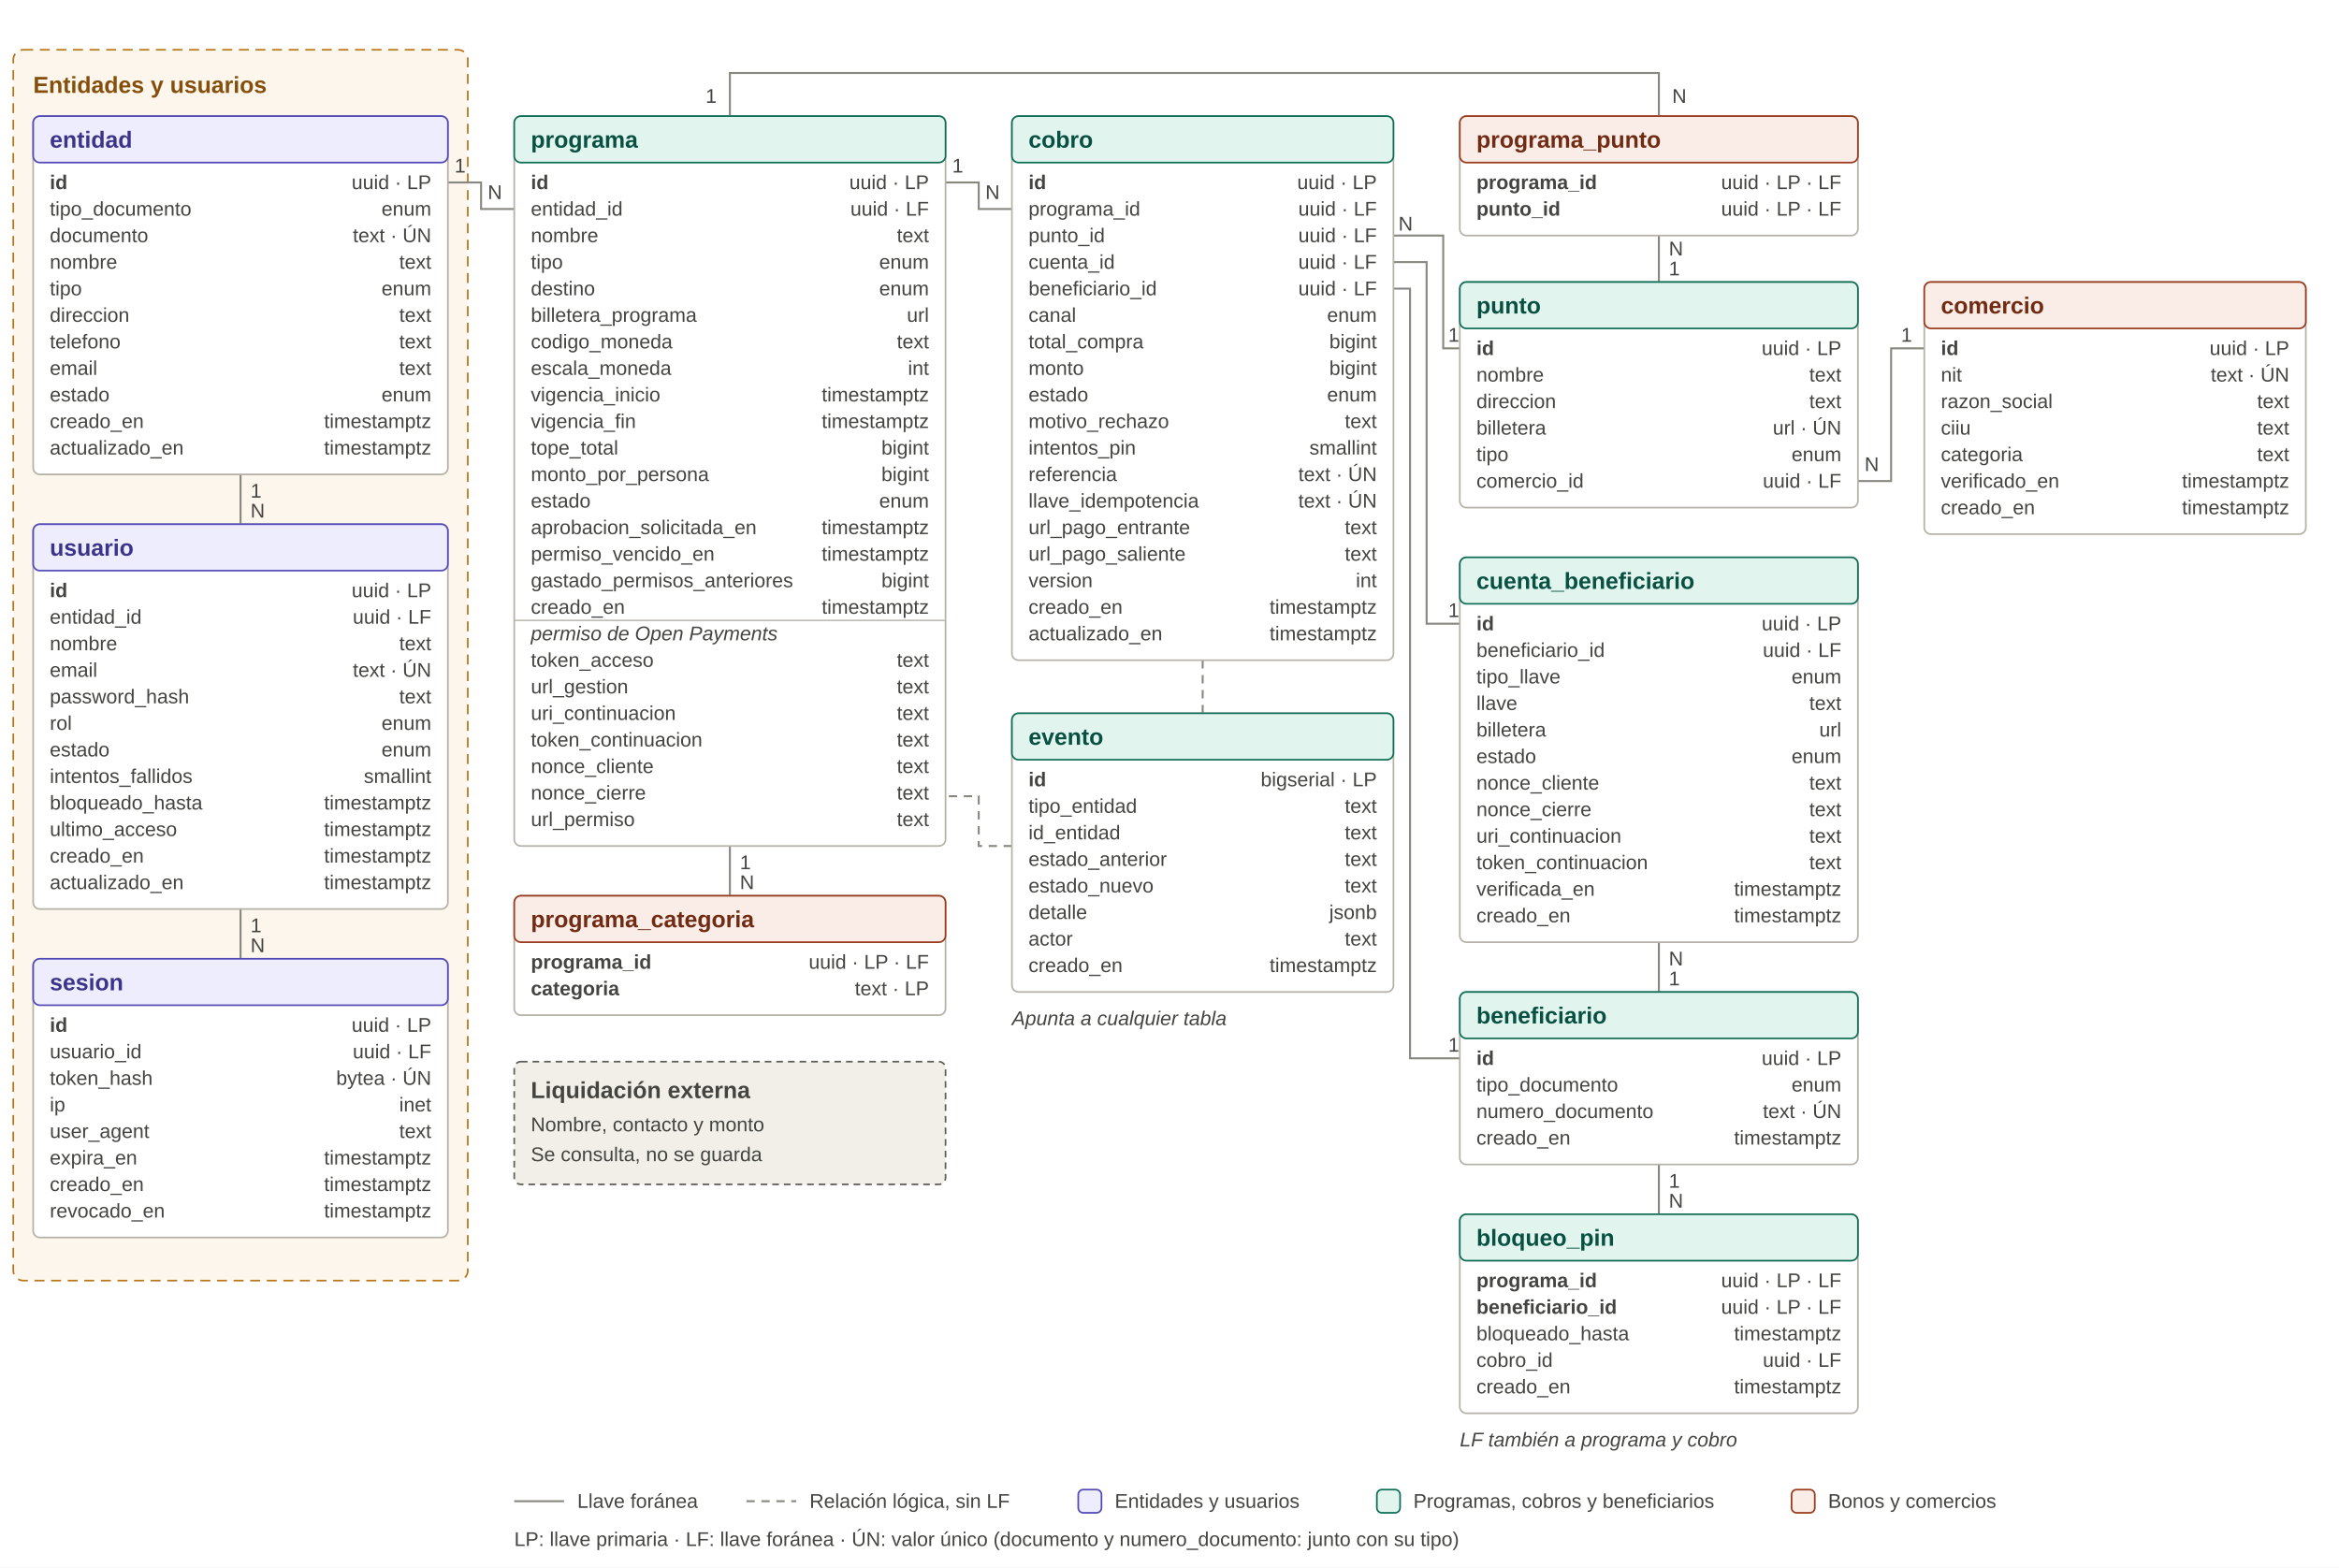
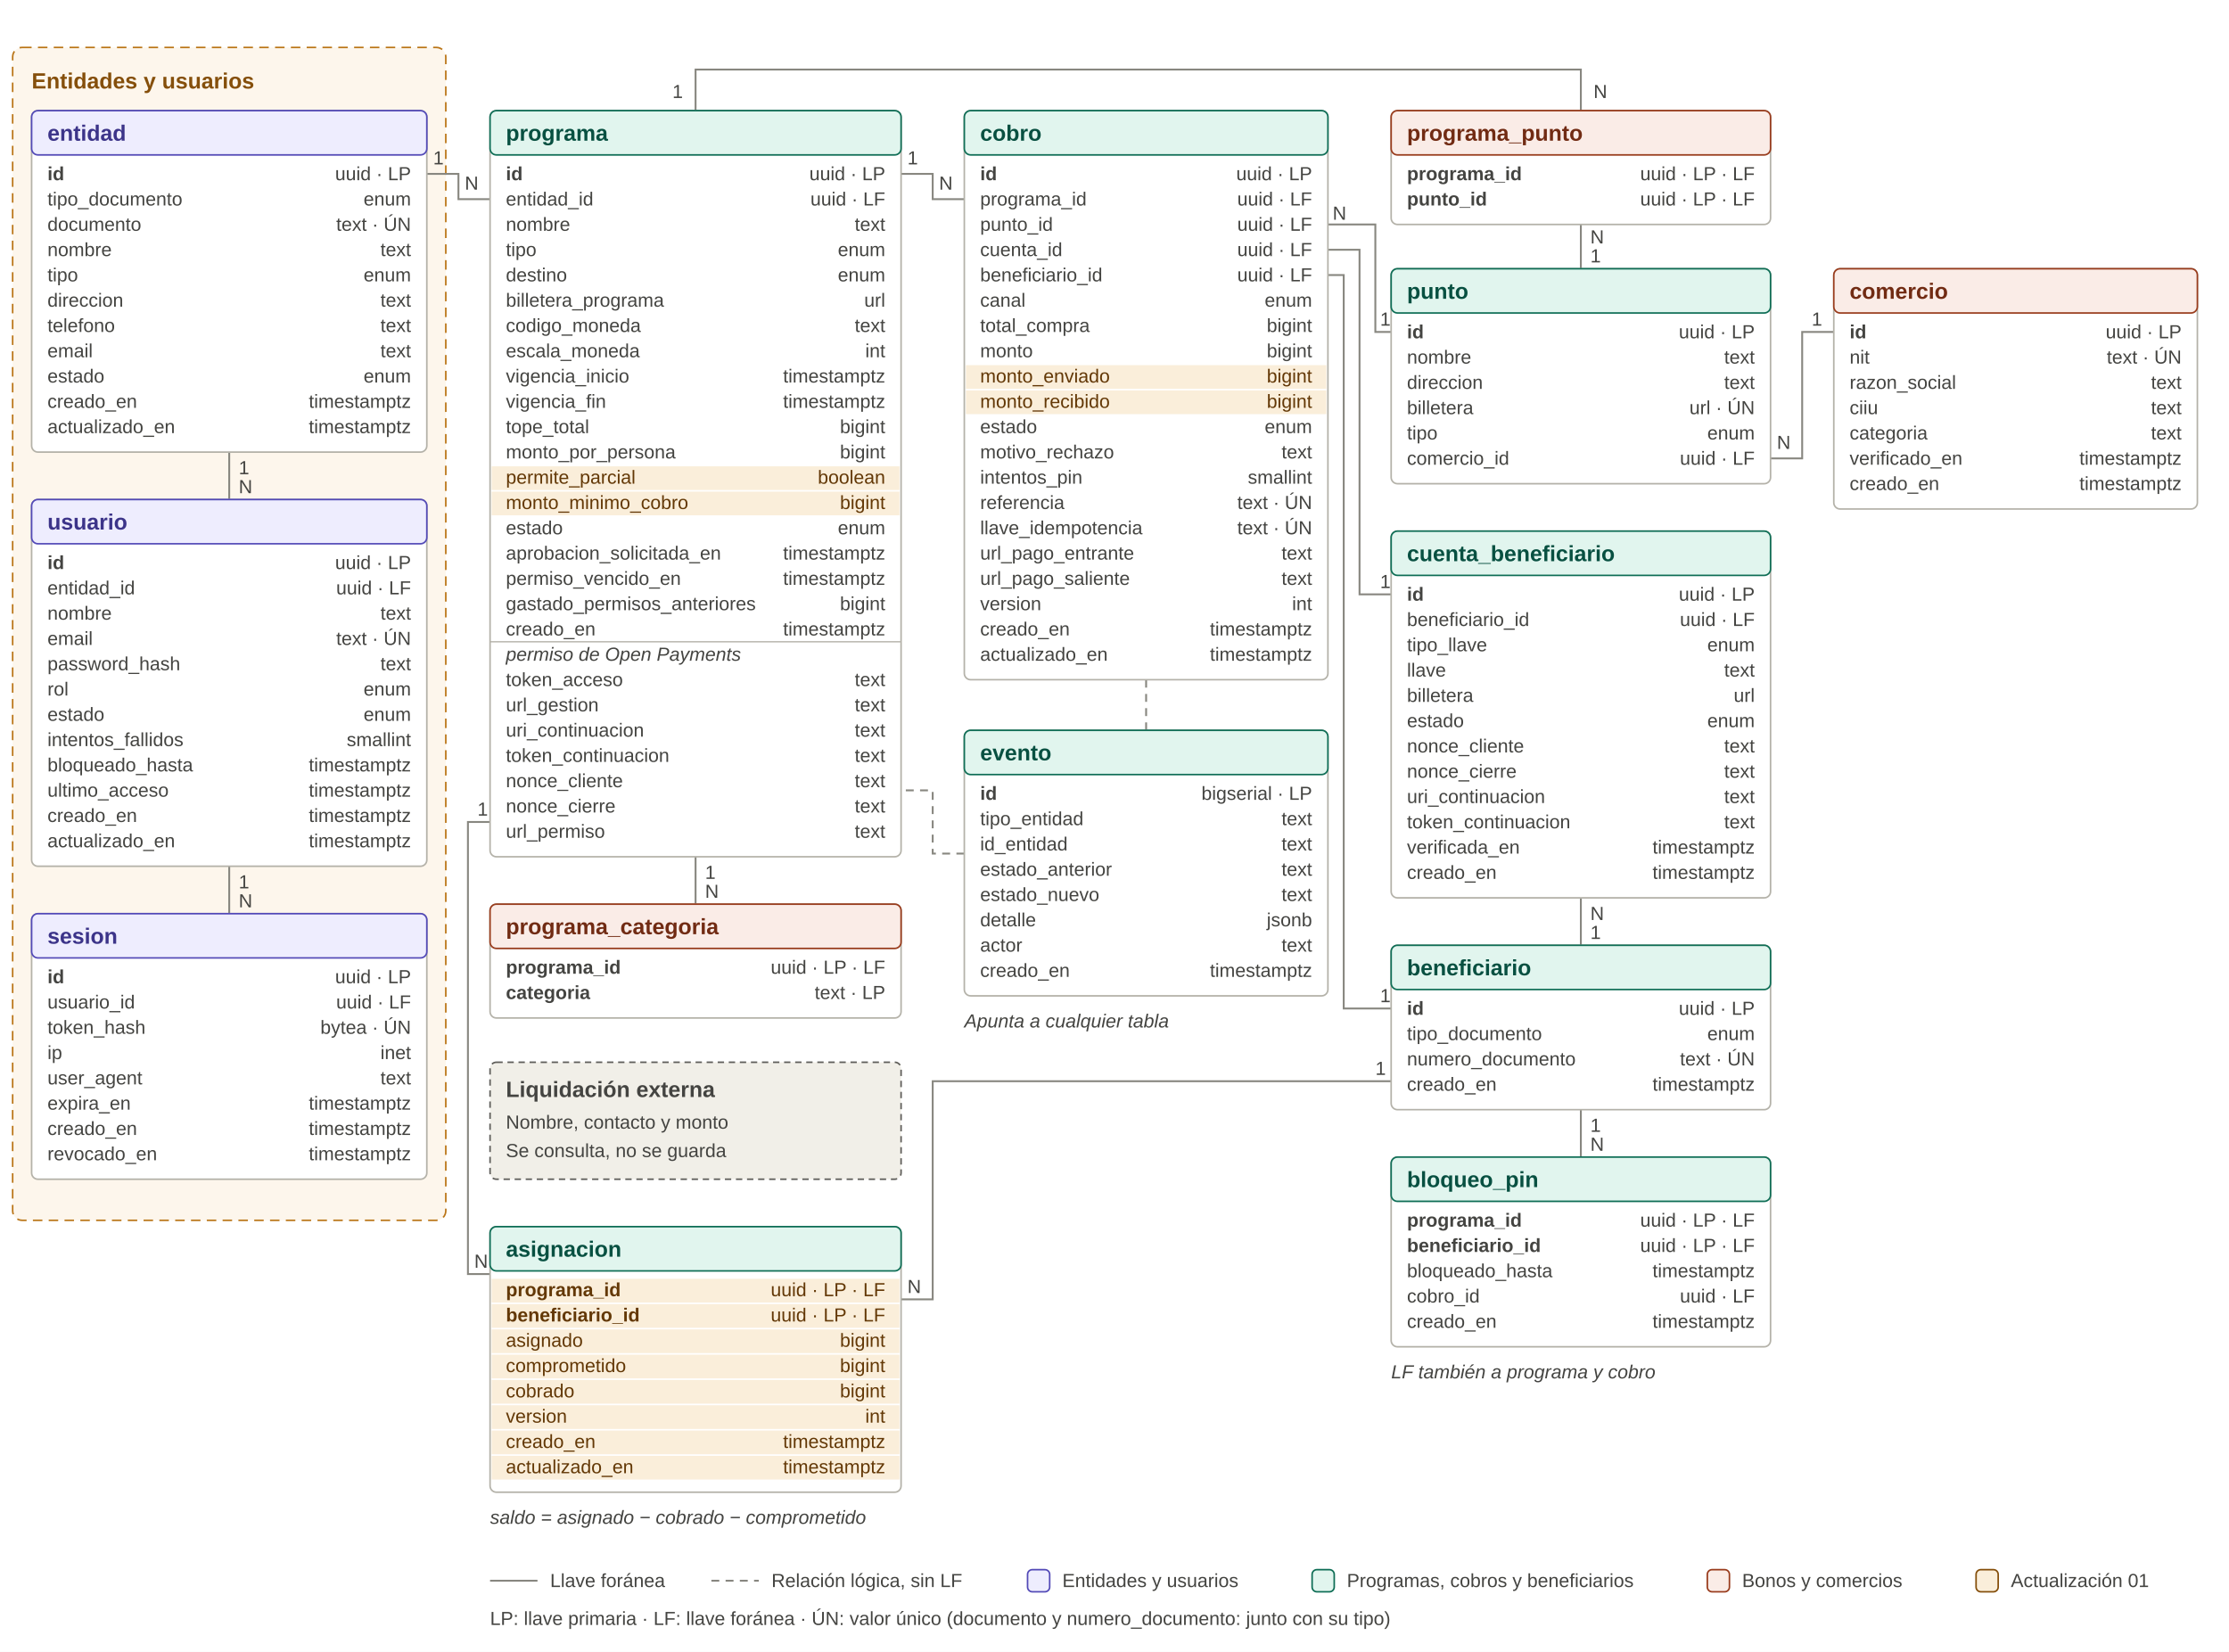
- <svg xmlns="http://www.w3.org/2000/svg" width="1410" height="945" viewBox="0 0 1410 945" role="img">
+ <svg xmlns="http://www.w3.org/2000/svg" width="1410" height="1045" viewBox="0 0 1410 1045" role="img">
  <style>
text{font-family:"Segoe UI",Arial,Helvetica,sans-serif}
.th{font-size:14px;font-weight:600;fill:#085041}.thp{font-size:14px;font-weight:600;fill:#3C3489}
.ts{font-size:12px;fill:#444441}.tsp{font-size:12px;fill:#3C3489}.k{font-weight:600}.i{font-style:italic}
.tbl{fill:#FFFFFF;stroke:#B4B2A9}.hd{fill:#E1F5EE;stroke:#0F6E56}.hdp{fill:#EEEDFE;stroke:#534AB7}.hl{fill:#EEEDFE}
.ln{fill:none;stroke:#888780;stroke-width:1.2}.dl{fill:none;stroke:#888780;stroke-width:1.2;stroke-dasharray:5 4}
.grp{fill:#FDF6EC;stroke:#BA7517;stroke-dasharray:6 4}.gt{font-size:14px;font-weight:600;fill:#854F0B}
.hdc{fill:#FAECE7;stroke:#993C1D}.thc{font-size:14px;font-weight:600;fill:#712B13}.ext{fill:#F1EFE8;stroke:#5F5E5A;stroke-dasharray:4 3}
</style>
-   <rect width="1410" height="945" fill="#FFFFFF" />
+   <rect width="1410" height="1045" fill="#FFFFFF" />
+   <style>.hl{fill:#FAEEDA}.tsp{font-size:12px;fill:#633806}</style>
  <rect class="grp" x="8" y="30" width="274" height="742" rx="6" />
  <text class="gt" x="20" y="56">Entidades y usuarios</text>
  <path class="ln" d="M440 70 V44 H1000 V70" />
  <path class="ln" d="M270 110 H290 V126 H310" />
  <path class="ln" d="M570 110 H590 V126 H610" />
-   <path class="ln" d="M440 510 V540" />
+   <path class="ln" d="M440 542 V572" />
  <path class="ln" d="M840 142 H870 V210 H880" />
  <path class="ln" d="M840 158 H860 V376 H880" />
  <path class="ln" d="M840 174 H850 V638 H880" />
  <path class="ln" d="M145 286 V316" />
  <path class="ln" d="M145 548 V578" />
  <path class="ln" d="M1000 170 V142" />
  <path class="ln" d="M1000 568 V598" />
  <path class="ln" d="M1000 702 V732" />
  <path class="ln" d="M1120 290 H1140 V210 H1160" />
-   <path class="dl" d="M725 430 V398" />
-   <path class="dl" d="M610 510 H590 V480 H570" />
+   <path class="ln" d="M310 520 H296 V806 H310" />
+   <path class="ln" d="M880 684 H590 V822 H570" />
+   <path class="dl" d="M725 462 V430" />
+   <path class="dl" d="M610 540 H590 V500 H570" />
  <text class="ts" x="432" y="62" text-anchor="end">1</text>
  <text class="ts" x="1008" y="62">N</text>
  <text class="ts" x="274" y="104">1</text>
  <text class="ts" x="294" y="120">N</text>
  <text class="ts" x="574" y="104">1</text>
  <text class="ts" x="594" y="120">N</text>
-   <text class="ts" x="446" y="524">1</text>
-   <text class="ts" x="446" y="536">N</text>
+   <text class="ts" x="446" y="556">1</text>
+   <text class="ts" x="446" y="568">N</text>
  <text class="ts" x="843" y="139">N</text>
  <text class="ts" x="873" y="206">1</text>
  <text class="ts" x="873" y="372">1</text>
  <text class="ts" x="873" y="634">1</text>
  <text class="ts" x="151" y="300">1</text>
  <text class="ts" x="151" y="312">N</text>
  <text class="ts" x="151" y="562">1</text>
  <text class="ts" x="151" y="574">N</text>
  <text class="ts" x="1006" y="154">N</text>
  <text class="ts" x="1006" y="166">1</text>
  <text class="ts" x="1006" y="582">N</text>
  <text class="ts" x="1006" y="594">1</text>
  <text class="ts" x="1006" y="716">1</text>
  <text class="ts" x="1006" y="728">N</text>
  <text class="ts" x="1124" y="284">N</text>
  <text class="ts" x="1146" y="206">1</text>
+   <text class="ts" x="302" y="516">1</text>
+   <text class="ts" x="300" y="802">N</text>
+   <text class="ts" x="870" y="680">1</text>
+   <text class="ts" x="574" y="818">N</text>
  <rect class="tbl" x="20" y="70" width="250" height="216" rx="4" />
  <rect class="hdp" x="20" y="70" width="250" height="28" rx="4" />
  <text class="thp" x="30" y="89">entidad</text>
  <text class="ts k" x="30" y="114">id</text>
  <text class="ts" x="260" y="114" text-anchor="end">uuid · LP</text>
  <text class="ts" x="30" y="130">tipo_documento</text>
  <text class="ts" x="260" y="130" text-anchor="end">enum</text>
  <text class="ts" x="30" y="146">documento</text>
  <text class="ts" x="260" y="146" text-anchor="end">text · ÚN</text>
  <text class="ts" x="30" y="162">nombre</text>
  <text class="ts" x="260" y="162" text-anchor="end">text</text>
  <text class="ts" x="30" y="178">tipo</text>
  <text class="ts" x="260" y="178" text-anchor="end">enum</text>
  <text class="ts" x="30" y="194">direccion</text>
  <text class="ts" x="260" y="194" text-anchor="end">text</text>
  <text class="ts" x="30" y="210">telefono</text>
  <text class="ts" x="260" y="210" text-anchor="end">text</text>
  <text class="ts" x="30" y="226">email</text>
  <text class="ts" x="260" y="226" text-anchor="end">text</text>
  <text class="ts" x="30" y="242">estado</text>
  <text class="ts" x="260" y="242" text-anchor="end">enum</text>
  <text class="ts" x="30" y="258">creado_en</text>
  <text class="ts" x="260" y="258" text-anchor="end">timestamptz</text>
  <text class="ts" x="30" y="274">actualizado_en</text>
  <text class="ts" x="260" y="274" text-anchor="end">timestamptz</text>
  <rect class="tbl" x="20" y="316" width="250" height="232" rx="4" />
  <rect class="hdp" x="20" y="316" width="250" height="28" rx="4" />
  <text class="thp" x="30" y="335">usuario</text>
  <text class="ts k" x="30" y="360">id</text>
  <text class="ts" x="260" y="360" text-anchor="end">uuid · LP</text>
  <text class="ts" x="30" y="376">entidad_id</text>
  <text class="ts" x="260" y="376" text-anchor="end">uuid · LF</text>
  <text class="ts" x="30" y="392">nombre</text>
  <text class="ts" x="260" y="392" text-anchor="end">text</text>
  <text class="ts" x="30" y="408">email</text>
  <text class="ts" x="260" y="408" text-anchor="end">text · ÚN</text>
  <text class="ts" x="30" y="424">password_hash</text>
  <text class="ts" x="260" y="424" text-anchor="end">text</text>
  <text class="ts" x="30" y="440">rol</text>
  <text class="ts" x="260" y="440" text-anchor="end">enum</text>
  <text class="ts" x="30" y="456">estado</text>
  <text class="ts" x="260" y="456" text-anchor="end">enum</text>
  <text class="ts" x="30" y="472">intentos_fallidos</text>
  <text class="ts" x="260" y="472" text-anchor="end">smallint</text>
  <text class="ts" x="30" y="488">bloqueado_hasta</text>
  <text class="ts" x="260" y="488" text-anchor="end">timestamptz</text>
  <text class="ts" x="30" y="504">ultimo_acceso</text>
  <text class="ts" x="260" y="504" text-anchor="end">timestamptz</text>
  <text class="ts" x="30" y="520">creado_en</text>
  <text class="ts" x="260" y="520" text-anchor="end">timestamptz</text>
  <text class="ts" x="30" y="536">actualizado_en</text>
  <text class="ts" x="260" y="536" text-anchor="end">timestamptz</text>
  <rect class="tbl" x="20" y="578" width="250" height="168" rx="4" />
  <rect class="hdp" x="20" y="578" width="250" height="28" rx="4" />
  <text class="thp" x="30" y="597">sesion</text>
  <text class="ts k" x="30" y="622">id</text>
  <text class="ts" x="260" y="622" text-anchor="end">uuid · LP</text>
  <text class="ts" x="30" y="638">usuario_id</text>
  <text class="ts" x="260" y="638" text-anchor="end">uuid · LF</text>
  <text class="ts" x="30" y="654">token_hash</text>
  <text class="ts" x="260" y="654" text-anchor="end">bytea · ÚN</text>
  <text class="ts" x="30" y="670">ip</text>
  <text class="ts" x="260" y="670" text-anchor="end">inet</text>
  <text class="ts" x="30" y="686">user_agent</text>
  <text class="ts" x="260" y="686" text-anchor="end">text</text>
  <text class="ts" x="30" y="702">expira_en</text>
  <text class="ts" x="260" y="702" text-anchor="end">timestamptz</text>
  <text class="ts" x="30" y="718">creado_en</text>
  <text class="ts" x="260" y="718" text-anchor="end">timestamptz</text>
  <text class="ts" x="30" y="734">revocado_en</text>
  <text class="ts" x="260" y="734" text-anchor="end">timestamptz</text>
-   <rect class="tbl" x="310" y="70" width="260" height="440" rx="4" />
+   <rect class="tbl" x="310" y="70" width="260" height="472" rx="4" />
  <rect class="hd" x="310" y="70" width="260" height="28" rx="4" />
  <text class="th" x="320" y="89">programa</text>
  <text class="ts k" x="320" y="114">id</text>
  <text class="ts" x="560" y="114" text-anchor="end">uuid · LP</text>
  <text class="ts" x="320" y="130">entidad_id</text>
  <text class="ts" x="560" y="130" text-anchor="end">uuid · LF</text>
  <text class="ts" x="320" y="146">nombre</text>
  <text class="ts" x="560" y="146" text-anchor="end">text</text>
  <text class="ts" x="320" y="162">tipo</text>
  <text class="ts" x="560" y="162" text-anchor="end">enum</text>
  <text class="ts" x="320" y="178">destino</text>
  <text class="ts" x="560" y="178" text-anchor="end">enum</text>
  <text class="ts" x="320" y="194">billetera_programa</text>
  <text class="ts" x="560" y="194" text-anchor="end">url</text>
  <text class="ts" x="320" y="210">codigo_moneda</text>
  <text class="ts" x="560" y="210" text-anchor="end">text</text>
  <text class="ts" x="320" y="226">escala_moneda</text>
  <text class="ts" x="560" y="226" text-anchor="end">int</text>
  <text class="ts" x="320" y="242">vigencia_inicio</text>
  <text class="ts" x="560" y="242" text-anchor="end">timestamptz</text>
  <text class="ts" x="320" y="258">vigencia_fin</text>
  <text class="ts" x="560" y="258" text-anchor="end">timestamptz</text>
  <text class="ts" x="320" y="274">tope_total</text>
  <text class="ts" x="560" y="274" text-anchor="end">bigint</text>
  <text class="ts" x="320" y="290">monto_por_persona</text>
  <text class="ts" x="560" y="290" text-anchor="end">bigint</text>
-   <text class="ts" x="320" y="306">estado</text>
-   <text class="ts" x="560" y="306" text-anchor="end">enum</text>
-   <text class="ts" x="320" y="322">aprobacion_solicitada_en</text>
-   <text class="ts" x="560" y="322" text-anchor="end">timestamptz</text>
-   <text class="ts" x="320" y="338">permiso_vencido_en</text>
-   <text class="ts" x="560" y="338" text-anchor="end">timestamptz</text>
-   <text class="ts" x="320" y="354">gastado_permisos_anteriores</text>
-   <text class="ts" x="560" y="354" text-anchor="end">bigint</text>
-   <text class="ts" x="320" y="370">creado_en</text>
+   <rect class="hl" x="311" y="295" width="258" height="15" />
+   <text class="tsp" x="320" y="306">permite_parcial</text>
+   <text class="tsp" x="560" y="306" text-anchor="end">boolean</text>
+   <rect class="hl" x="311" y="311" width="258" height="15" />
+   <text class="tsp" x="320" y="322">monto_minimo_cobro</text>
+   <text class="tsp" x="560" y="322" text-anchor="end">bigint</text>
+   <text class="ts" x="320" y="338">estado</text>
+   <text class="ts" x="560" y="338" text-anchor="end">enum</text>
+   <text class="ts" x="320" y="354">aprobacion_solicitada_en</text>
+   <text class="ts" x="560" y="354" text-anchor="end">timestamptz</text>
+   <text class="ts" x="320" y="370">permiso_vencido_en</text>
  <text class="ts" x="560" y="370" text-anchor="end">timestamptz</text>
-   <path d="M310 374 H570" fill="none" stroke="#B4B2A9" stroke-width="0.8" />
-   <text class="ts i" x="320" y="386">permiso de Open Payments</text>
-   <text class="ts" x="320" y="402">token_acceso</text>
-   <text class="ts" x="560" y="402" text-anchor="end">text</text>
-   <text class="ts" x="320" y="418">url_gestion</text>
-   <text class="ts" x="560" y="418" text-anchor="end">text</text>
-   <text class="ts" x="320" y="434">uri_continuacion</text>
+   <text class="ts" x="320" y="386">gastado_permisos_anteriores</text>
+   <text class="ts" x="560" y="386" text-anchor="end">bigint</text>
+   <text class="ts" x="320" y="402">creado_en</text>
+   <text class="ts" x="560" y="402" text-anchor="end">timestamptz</text>
+   <path d="M310 406 H570" fill="none" stroke="#B4B2A9" stroke-width="0.8" />
+   <text class="ts i" x="320" y="418">permiso de Open Payments</text>
+   <text class="ts" x="320" y="434">token_acceso</text>
  <text class="ts" x="560" y="434" text-anchor="end">text</text>
-   <text class="ts" x="320" y="450">token_continuacion</text>
+   <text class="ts" x="320" y="450">url_gestion</text>
  <text class="ts" x="560" y="450" text-anchor="end">text</text>
-   <text class="ts" x="320" y="466">nonce_cliente</text>
+   <text class="ts" x="320" y="466">uri_continuacion</text>
  <text class="ts" x="560" y="466" text-anchor="end">text</text>
-   <text class="ts" x="320" y="482">nonce_cierre</text>
+   <text class="ts" x="320" y="482">token_continuacion</text>
  <text class="ts" x="560" y="482" text-anchor="end">text</text>
-   <text class="ts" x="320" y="498">url_permiso</text>
+   <text class="ts" x="320" y="498">nonce_cliente</text>
  <text class="ts" x="560" y="498" text-anchor="end">text</text>
-   <rect class="tbl" x="310" y="540" width="260" height="72" rx="4" />
-   <rect class="hdc" x="310" y="540" width="260" height="28" rx="4" />
-   <text class="thc" x="320" y="559">programa_categoria</text>
-   <text class="ts k" x="320" y="584">programa_id</text>
-   <text class="ts" x="560" y="584" text-anchor="end">uuid · LP · LF</text>
-   <text class="ts k" x="320" y="600">categoria</text>
-   <text class="ts" x="560" y="600" text-anchor="end">text · LP</text>
-   <rect class="ext" x="310" y="640" width="260" height="74" rx="4" />
-   <text class="ts k" x="320" y="662" style="font-size:14px">Liquidación externa</text>
-   <text class="ts" x="320" y="682">Nombre, contacto y monto</text>
-   <text class="ts" x="320" y="700">Se consulta, no se guarda</text>
-   <rect class="tbl" x="610" y="70" width="230" height="328" rx="4" />
+   <text class="ts" x="320" y="514">nonce_cierre</text>
+   <text class="ts" x="560" y="514" text-anchor="end">text</text>
+   <text class="ts" x="320" y="530">url_permiso</text>
+   <text class="ts" x="560" y="530" text-anchor="end">text</text>
+   <rect class="tbl" x="310" y="572" width="260" height="72" rx="4" />
+   <rect class="hdc" x="310" y="572" width="260" height="28" rx="4" />
+   <text class="thc" x="320" y="591">programa_categoria</text>
+   <text class="ts k" x="320" y="616">programa_id</text>
+   <text class="ts" x="560" y="616" text-anchor="end">uuid · LP · LF</text>
+   <text class="ts k" x="320" y="632">categoria</text>
+   <text class="ts" x="560" y="632" text-anchor="end">text · LP</text>
+   <rect class="ext" x="310" y="672" width="260" height="74" rx="4" />
+   <text class="ts k" x="320" y="694" style="font-size:14px">Liquidación externa</text>
+   <text class="ts" x="320" y="714">Nombre, contacto y monto</text>
+   <text class="ts" x="320" y="732">Se consulta, no se guarda</text>
+   <rect class="tbl" x="310" y="776" width="260" height="168" rx="4" />
+   <rect class="hd" x="310" y="776" width="260" height="28" rx="4" />
+   <text class="th" x="320" y="795">asignacion</text>
+   <rect class="hl" x="311" y="809" width="258" height="15" />
+   <text class="tsp k" x="320" y="820">programa_id</text>
+   <text class="tsp" x="560" y="820" text-anchor="end">uuid · LP · LF</text>
+   <rect class="hl" x="311" y="825" width="258" height="15" />
+   <text class="tsp k" x="320" y="836">beneficiario_id</text>
+   <text class="tsp" x="560" y="836" text-anchor="end">uuid · LP · LF</text>
+   <rect class="hl" x="311" y="841" width="258" height="15" />
+   <text class="tsp" x="320" y="852">asignado</text>
+   <text class="tsp" x="560" y="852" text-anchor="end">bigint</text>
+   <rect class="hl" x="311" y="857" width="258" height="15" />
+   <text class="tsp" x="320" y="868">comprometido</text>
+   <text class="tsp" x="560" y="868" text-anchor="end">bigint</text>
+   <rect class="hl" x="311" y="873" width="258" height="15" />
+   <text class="tsp" x="320" y="884">cobrado</text>
+   <text class="tsp" x="560" y="884" text-anchor="end">bigint</text>
+   <rect class="hl" x="311" y="889" width="258" height="15" />
+   <text class="tsp" x="320" y="900">version</text>
+   <text class="tsp" x="560" y="900" text-anchor="end">int</text>
+   <rect class="hl" x="311" y="905" width="258" height="15" />
+   <text class="tsp" x="320" y="916">creado_en</text>
+   <text class="tsp" x="560" y="916" text-anchor="end">timestamptz</text>
+   <rect class="hl" x="311" y="921" width="258" height="15" />
+   <text class="tsp" x="320" y="932">actualizado_en</text>
+   <text class="tsp" x="560" y="932" text-anchor="end">timestamptz</text>
+   <text class="ts i" x="310" y="964">saldo = asignado − cobrado − comprometido</text>
+   <rect class="tbl" x="610" y="70" width="230" height="360" rx="4" />
  <rect class="hd" x="610" y="70" width="230" height="28" rx="4" />
  <text class="th" x="620" y="89">cobro</text>
  <text class="ts k" x="620" y="114">id</text>
  <text class="ts" x="830" y="114" text-anchor="end">uuid · LP</text>
  <text class="ts" x="620" y="130">programa_id</text>
  <text class="ts" x="830" y="130" text-anchor="end">uuid · LF</text>
  <text class="ts" x="620" y="146">punto_id</text>
  <text class="ts" x="830" y="146" text-anchor="end">uuid · LF</text>
  <text class="ts" x="620" y="162">cuenta_id</text>
  <text class="ts" x="830" y="162" text-anchor="end">uuid · LF</text>
  <text class="ts" x="620" y="178">beneficiario_id</text>
  <text class="ts" x="830" y="178" text-anchor="end">uuid · LF</text>
  <text class="ts" x="620" y="194">canal</text>
  <text class="ts" x="830" y="194" text-anchor="end">enum</text>
  <text class="ts" x="620" y="210">total_compra</text>
  <text class="ts" x="830" y="210" text-anchor="end">bigint</text>
  <text class="ts" x="620" y="226">monto</text>
  <text class="ts" x="830" y="226" text-anchor="end">bigint</text>
-   <text class="ts" x="620" y="242">estado</text>
-   <text class="ts" x="830" y="242" text-anchor="end">enum</text>
-   <text class="ts" x="620" y="258">motivo_rechazo</text>
-   <text class="ts" x="830" y="258" text-anchor="end">text</text>
-   <text class="ts" x="620" y="274">intentos_pin</text>
-   <text class="ts" x="830" y="274" text-anchor="end">smallint</text>
-   <text class="ts" x="620" y="290">referencia</text>
-   <text class="ts" x="830" y="290" text-anchor="end">text · ÚN</text>
-   <text class="ts" x="620" y="306">llave_idempotencia</text>
-   <text class="ts" x="830" y="306" text-anchor="end">text · ÚN</text>
-   <text class="ts" x="620" y="322">url_pago_entrante</text>
-   <text class="ts" x="830" y="322" text-anchor="end">text</text>
-   <text class="ts" x="620" y="338">url_pago_saliente</text>
-   <text class="ts" x="830" y="338" text-anchor="end">text</text>
-   <text class="ts" x="620" y="354">version</text>
-   <text class="ts" x="830" y="354" text-anchor="end">int</text>
-   <text class="ts" x="620" y="370">creado_en</text>
-   <text class="ts" x="830" y="370" text-anchor="end">timestamptz</text>
-   <text class="ts" x="620" y="386">actualizado_en</text>
-   <text class="ts" x="830" y="386" text-anchor="end">timestamptz</text>
-   <rect class="tbl" x="610" y="430" width="230" height="168" rx="4" />
-   <rect class="hd" x="610" y="430" width="230" height="28" rx="4" />
-   <text class="th" x="620" y="449">evento</text>
-   <text class="ts k" x="620" y="474">id</text>
-   <text class="ts" x="830" y="474" text-anchor="end">bigserial · LP</text>
-   <text class="ts" x="620" y="490">tipo_entidad</text>
-   <text class="ts" x="830" y="490" text-anchor="end">text</text>
-   <text class="ts" x="620" y="506">id_entidad</text>
-   <text class="ts" x="830" y="506" text-anchor="end">text</text>
-   <text class="ts" x="620" y="522">estado_anterior</text>
+   <rect class="hl" x="611" y="231" width="228" height="15" />
+   <text class="tsp" x="620" y="242">monto_enviado</text>
+   <text class="tsp" x="830" y="242" text-anchor="end">bigint</text>
+   <rect class="hl" x="611" y="247" width="228" height="15" />
+   <text class="tsp" x="620" y="258">monto_recibido</text>
+   <text class="tsp" x="830" y="258" text-anchor="end">bigint</text>
+   <text class="ts" x="620" y="274">estado</text>
+   <text class="ts" x="830" y="274" text-anchor="end">enum</text>
+   <text class="ts" x="620" y="290">motivo_rechazo</text>
+   <text class="ts" x="830" y="290" text-anchor="end">text</text>
+   <text class="ts" x="620" y="306">intentos_pin</text>
+   <text class="ts" x="830" y="306" text-anchor="end">smallint</text>
+   <text class="ts" x="620" y="322">referencia</text>
+   <text class="ts" x="830" y="322" text-anchor="end">text · ÚN</text>
+   <text class="ts" x="620" y="338">llave_idempotencia</text>
+   <text class="ts" x="830" y="338" text-anchor="end">text · ÚN</text>
+   <text class="ts" x="620" y="354">url_pago_entrante</text>
+   <text class="ts" x="830" y="354" text-anchor="end">text</text>
+   <text class="ts" x="620" y="370">url_pago_saliente</text>
+   <text class="ts" x="830" y="370" text-anchor="end">text</text>
+   <text class="ts" x="620" y="386">version</text>
+   <text class="ts" x="830" y="386" text-anchor="end">int</text>
+   <text class="ts" x="620" y="402">creado_en</text>
+   <text class="ts" x="830" y="402" text-anchor="end">timestamptz</text>
+   <text class="ts" x="620" y="418">actualizado_en</text>
+   <text class="ts" x="830" y="418" text-anchor="end">timestamptz</text>
+   <rect class="tbl" x="610" y="462" width="230" height="168" rx="4" />
+   <rect class="hd" x="610" y="462" width="230" height="28" rx="4" />
+   <text class="th" x="620" y="481">evento</text>
+   <text class="ts k" x="620" y="506">id</text>
+   <text class="ts" x="830" y="506" text-anchor="end">bigserial · LP</text>
+   <text class="ts" x="620" y="522">tipo_entidad</text>
  <text class="ts" x="830" y="522" text-anchor="end">text</text>
-   <text class="ts" x="620" y="538">estado_nuevo</text>
+   <text class="ts" x="620" y="538">id_entidad</text>
  <text class="ts" x="830" y="538" text-anchor="end">text</text>
-   <text class="ts" x="620" y="554">detalle</text>
-   <text class="ts" x="830" y="554" text-anchor="end">jsonb</text>
-   <text class="ts" x="620" y="570">actor</text>
+   <text class="ts" x="620" y="554">estado_anterior</text>
+   <text class="ts" x="830" y="554" text-anchor="end">text</text>
+   <text class="ts" x="620" y="570">estado_nuevo</text>
  <text class="ts" x="830" y="570" text-anchor="end">text</text>
-   <text class="ts" x="620" y="586">creado_en</text>
-   <text class="ts" x="830" y="586" text-anchor="end">timestamptz</text>
-   <text class="ts i" x="610" y="618">Apunta a cualquier tabla</text>
+   <text class="ts" x="620" y="586">detalle</text>
+   <text class="ts" x="830" y="586" text-anchor="end">jsonb</text>
+   <text class="ts" x="620" y="602">actor</text>
+   <text class="ts" x="830" y="602" text-anchor="end">text</text>
+   <text class="ts" x="620" y="618">creado_en</text>
+   <text class="ts" x="830" y="618" text-anchor="end">timestamptz</text>
+   <text class="ts i" x="610" y="650">Apunta a cualquier tabla</text>
  <rect class="tbl" x="880" y="70" width="240" height="72" rx="4" />
  <rect class="hdc" x="880" y="70" width="240" height="28" rx="4" />
  <text class="thc" x="890" y="89">programa_punto</text>
  <text class="ts k" x="890" y="114">programa_id</text>
  <text class="ts" x="1110" y="114" text-anchor="end">uuid · LP · LF</text>
  <text class="ts k" x="890" y="130">punto_id</text>
  <text class="ts" x="1110" y="130" text-anchor="end">uuid · LP · LF</text>
  <rect class="tbl" x="880" y="170" width="240" height="136" rx="4" />
  <rect class="hd" x="880" y="170" width="240" height="28" rx="4" />
  <text class="th" x="890" y="189">punto</text>
  <text class="ts k" x="890" y="214">id</text>
  <text class="ts" x="1110" y="214" text-anchor="end">uuid · LP</text>
  <text class="ts" x="890" y="230">nombre</text>
  <text class="ts" x="1110" y="230" text-anchor="end">text</text>
  <text class="ts" x="890" y="246">direccion</text>
  <text class="ts" x="1110" y="246" text-anchor="end">text</text>
  <text class="ts" x="890" y="262">billetera</text>
  <text class="ts" x="1110" y="262" text-anchor="end">url · ÚN</text>
  <text class="ts" x="890" y="278">tipo</text>
  <text class="ts" x="1110" y="278" text-anchor="end">enum</text>
  <text class="ts" x="890" y="294">comercio_id</text>
  <text class="ts" x="1110" y="294" text-anchor="end">uuid · LF</text>
  <rect class="tbl" x="880" y="336" width="240" height="232" rx="4" />
  <rect class="hd" x="880" y="336" width="240" height="28" rx="4" />
  <text class="th" x="890" y="355">cuenta_beneficiario</text>
  <text class="ts k" x="890" y="380">id</text>
  <text class="ts" x="1110" y="380" text-anchor="end">uuid · LP</text>
  <text class="ts" x="890" y="396">beneficiario_id</text>
  <text class="ts" x="1110" y="396" text-anchor="end">uuid · LF</text>
  <text class="ts" x="890" y="412">tipo_llave</text>
  <text class="ts" x="1110" y="412" text-anchor="end">enum</text>
  <text class="ts" x="890" y="428">llave</text>
  <text class="ts" x="1110" y="428" text-anchor="end">text</text>
  <text class="ts" x="890" y="444">billetera</text>
  <text class="ts" x="1110" y="444" text-anchor="end">url</text>
  <text class="ts" x="890" y="460">estado</text>
  <text class="ts" x="1110" y="460" text-anchor="end">enum</text>
  <text class="ts" x="890" y="476">nonce_cliente</text>
  <text class="ts" x="1110" y="476" text-anchor="end">text</text>
  <text class="ts" x="890" y="492">nonce_cierre</text>
  <text class="ts" x="1110" y="492" text-anchor="end">text</text>
  <text class="ts" x="890" y="508">uri_continuacion</text>
  <text class="ts" x="1110" y="508" text-anchor="end">text</text>
  <text class="ts" x="890" y="524">token_continuacion</text>
  <text class="ts" x="1110" y="524" text-anchor="end">text</text>
  <text class="ts" x="890" y="540">verificada_en</text>
  <text class="ts" x="1110" y="540" text-anchor="end">timestamptz</text>
  <text class="ts" x="890" y="556">creado_en</text>
  <text class="ts" x="1110" y="556" text-anchor="end">timestamptz</text>
  <rect class="tbl" x="880" y="598" width="240" height="104" rx="4" />
  <rect class="hd" x="880" y="598" width="240" height="28" rx="4" />
  <text class="th" x="890" y="617">beneficiario</text>
  <text class="ts k" x="890" y="642">id</text>
  <text class="ts" x="1110" y="642" text-anchor="end">uuid · LP</text>
  <text class="ts" x="890" y="658">tipo_documento</text>
  <text class="ts" x="1110" y="658" text-anchor="end">enum</text>
  <text class="ts" x="890" y="674">numero_documento</text>
  <text class="ts" x="1110" y="674" text-anchor="end">text · ÚN</text>
  <text class="ts" x="890" y="690">creado_en</text>
  <text class="ts" x="1110" y="690" text-anchor="end">timestamptz</text>
  <rect class="tbl" x="880" y="732" width="240" height="120" rx="4" />
  <rect class="hd" x="880" y="732" width="240" height="28" rx="4" />
  <text class="th" x="890" y="751">bloqueo_pin</text>
  <text class="ts k" x="890" y="776">programa_id</text>
  <text class="ts" x="1110" y="776" text-anchor="end">uuid · LP · LF</text>
  <text class="ts k" x="890" y="792">beneficiario_id</text>
  <text class="ts" x="1110" y="792" text-anchor="end">uuid · LP · LF</text>
  <text class="ts" x="890" y="808">bloqueado_hasta</text>
  <text class="ts" x="1110" y="808" text-anchor="end">timestamptz</text>
  <text class="ts" x="890" y="824">cobro_id</text>
  <text class="ts" x="1110" y="824" text-anchor="end">uuid · LF</text>
  <text class="ts" x="890" y="840">creado_en</text>
  <text class="ts" x="1110" y="840" text-anchor="end">timestamptz</text>
  <text class="ts i" x="880" y="872">LF también a programa y cobro</text>
  <rect class="tbl" x="1160" y="170" width="230" height="152" rx="4" />
  <rect class="hdc" x="1160" y="170" width="230" height="28" rx="4" />
  <text class="thc" x="1170" y="189">comercio</text>
  <text class="ts k" x="1170" y="214">id</text>
  <text class="ts" x="1380" y="214" text-anchor="end">uuid · LP</text>
  <text class="ts" x="1170" y="230">nit</text>
  <text class="ts" x="1380" y="230" text-anchor="end">text · ÚN</text>
  <text class="ts" x="1170" y="246">razon_social</text>
  <text class="ts" x="1380" y="246" text-anchor="end">text</text>
  <text class="ts" x="1170" y="262">ciiu</text>
  <text class="ts" x="1380" y="262" text-anchor="end">text</text>
  <text class="ts" x="1170" y="278">categoria</text>
  <text class="ts" x="1380" y="278" text-anchor="end">text</text>
  <text class="ts" x="1170" y="294">verificado_en</text>
  <text class="ts" x="1380" y="294" text-anchor="end">timestamptz</text>
  <text class="ts" x="1170" y="310">creado_en</text>
  <text class="ts" x="1380" y="310" text-anchor="end">timestamptz</text>
-   <path class="ln" d="M310 905 H340" />
-   <text class="ts" x="348" y="909">Llave foránea</text>
-   <path class="dl" d="M450 905 H480" />
-   <text class="ts" x="488" y="909">Relación lógica, sin LF</text>
-   <rect x="650" y="898" width="14" height="14" rx="3" fill="#EEEDFE" stroke="#534AB7" />
-   <text class="ts" x="672" y="909">Entidades y usuarios</text>
-   <rect x="830" y="898" width="14" height="14" rx="3" fill="#E1F5EE" stroke="#0F6E56" />
-   <text class="ts" x="852" y="909">Programas, cobros y beneficiarios</text>
-   <rect x="1080" y="898" width="14" height="14" rx="3" fill="#FAECE7" stroke="#993C1D" />
-   <text class="ts" x="1102" y="909">Bonos y comercios</text>
-   <text class="ts" x="310" y="932">LP: llave primaria · LF: llave foránea · ÚN: valor único (documento y numero_documento: junto con su tipo)</text>
+   <path class="ln" d="M310 1000 H340" />
+   <text class="ts" x="348" y="1004">Llave foránea</text>
+   <path class="dl" d="M450 1000 H480" />
+   <text class="ts" x="488" y="1004">Relación lógica, sin LF</text>
+   <rect x="650" y="993" width="14" height="14" rx="3" fill="#EEEDFE" stroke="#534AB7" />
+   <text class="ts" x="672" y="1004">Entidades y usuarios</text>
+   <rect x="830" y="993" width="14" height="14" rx="3" fill="#E1F5EE" stroke="#0F6E56" />
+   <text class="ts" x="852" y="1004">Programas, cobros y beneficiarios</text>
+   <rect x="1080" y="993" width="14" height="14" rx="3" fill="#FAECE7" stroke="#993C1D" />
+   <text class="ts" x="1102" y="1004">Bonos y comercios</text>
+   <rect x="1250" y="993" width="14" height="14" rx="3" fill="#FAEEDA" stroke="#854F0B" />
+   <text class="ts" x="1272" y="1004">Actualización 01</text>
+   <text class="ts" x="310" y="1028">LP: llave primaria · LF: llave foránea · ÚN: valor único (documento y numero_documento: junto con su tipo)</text>
</svg>
